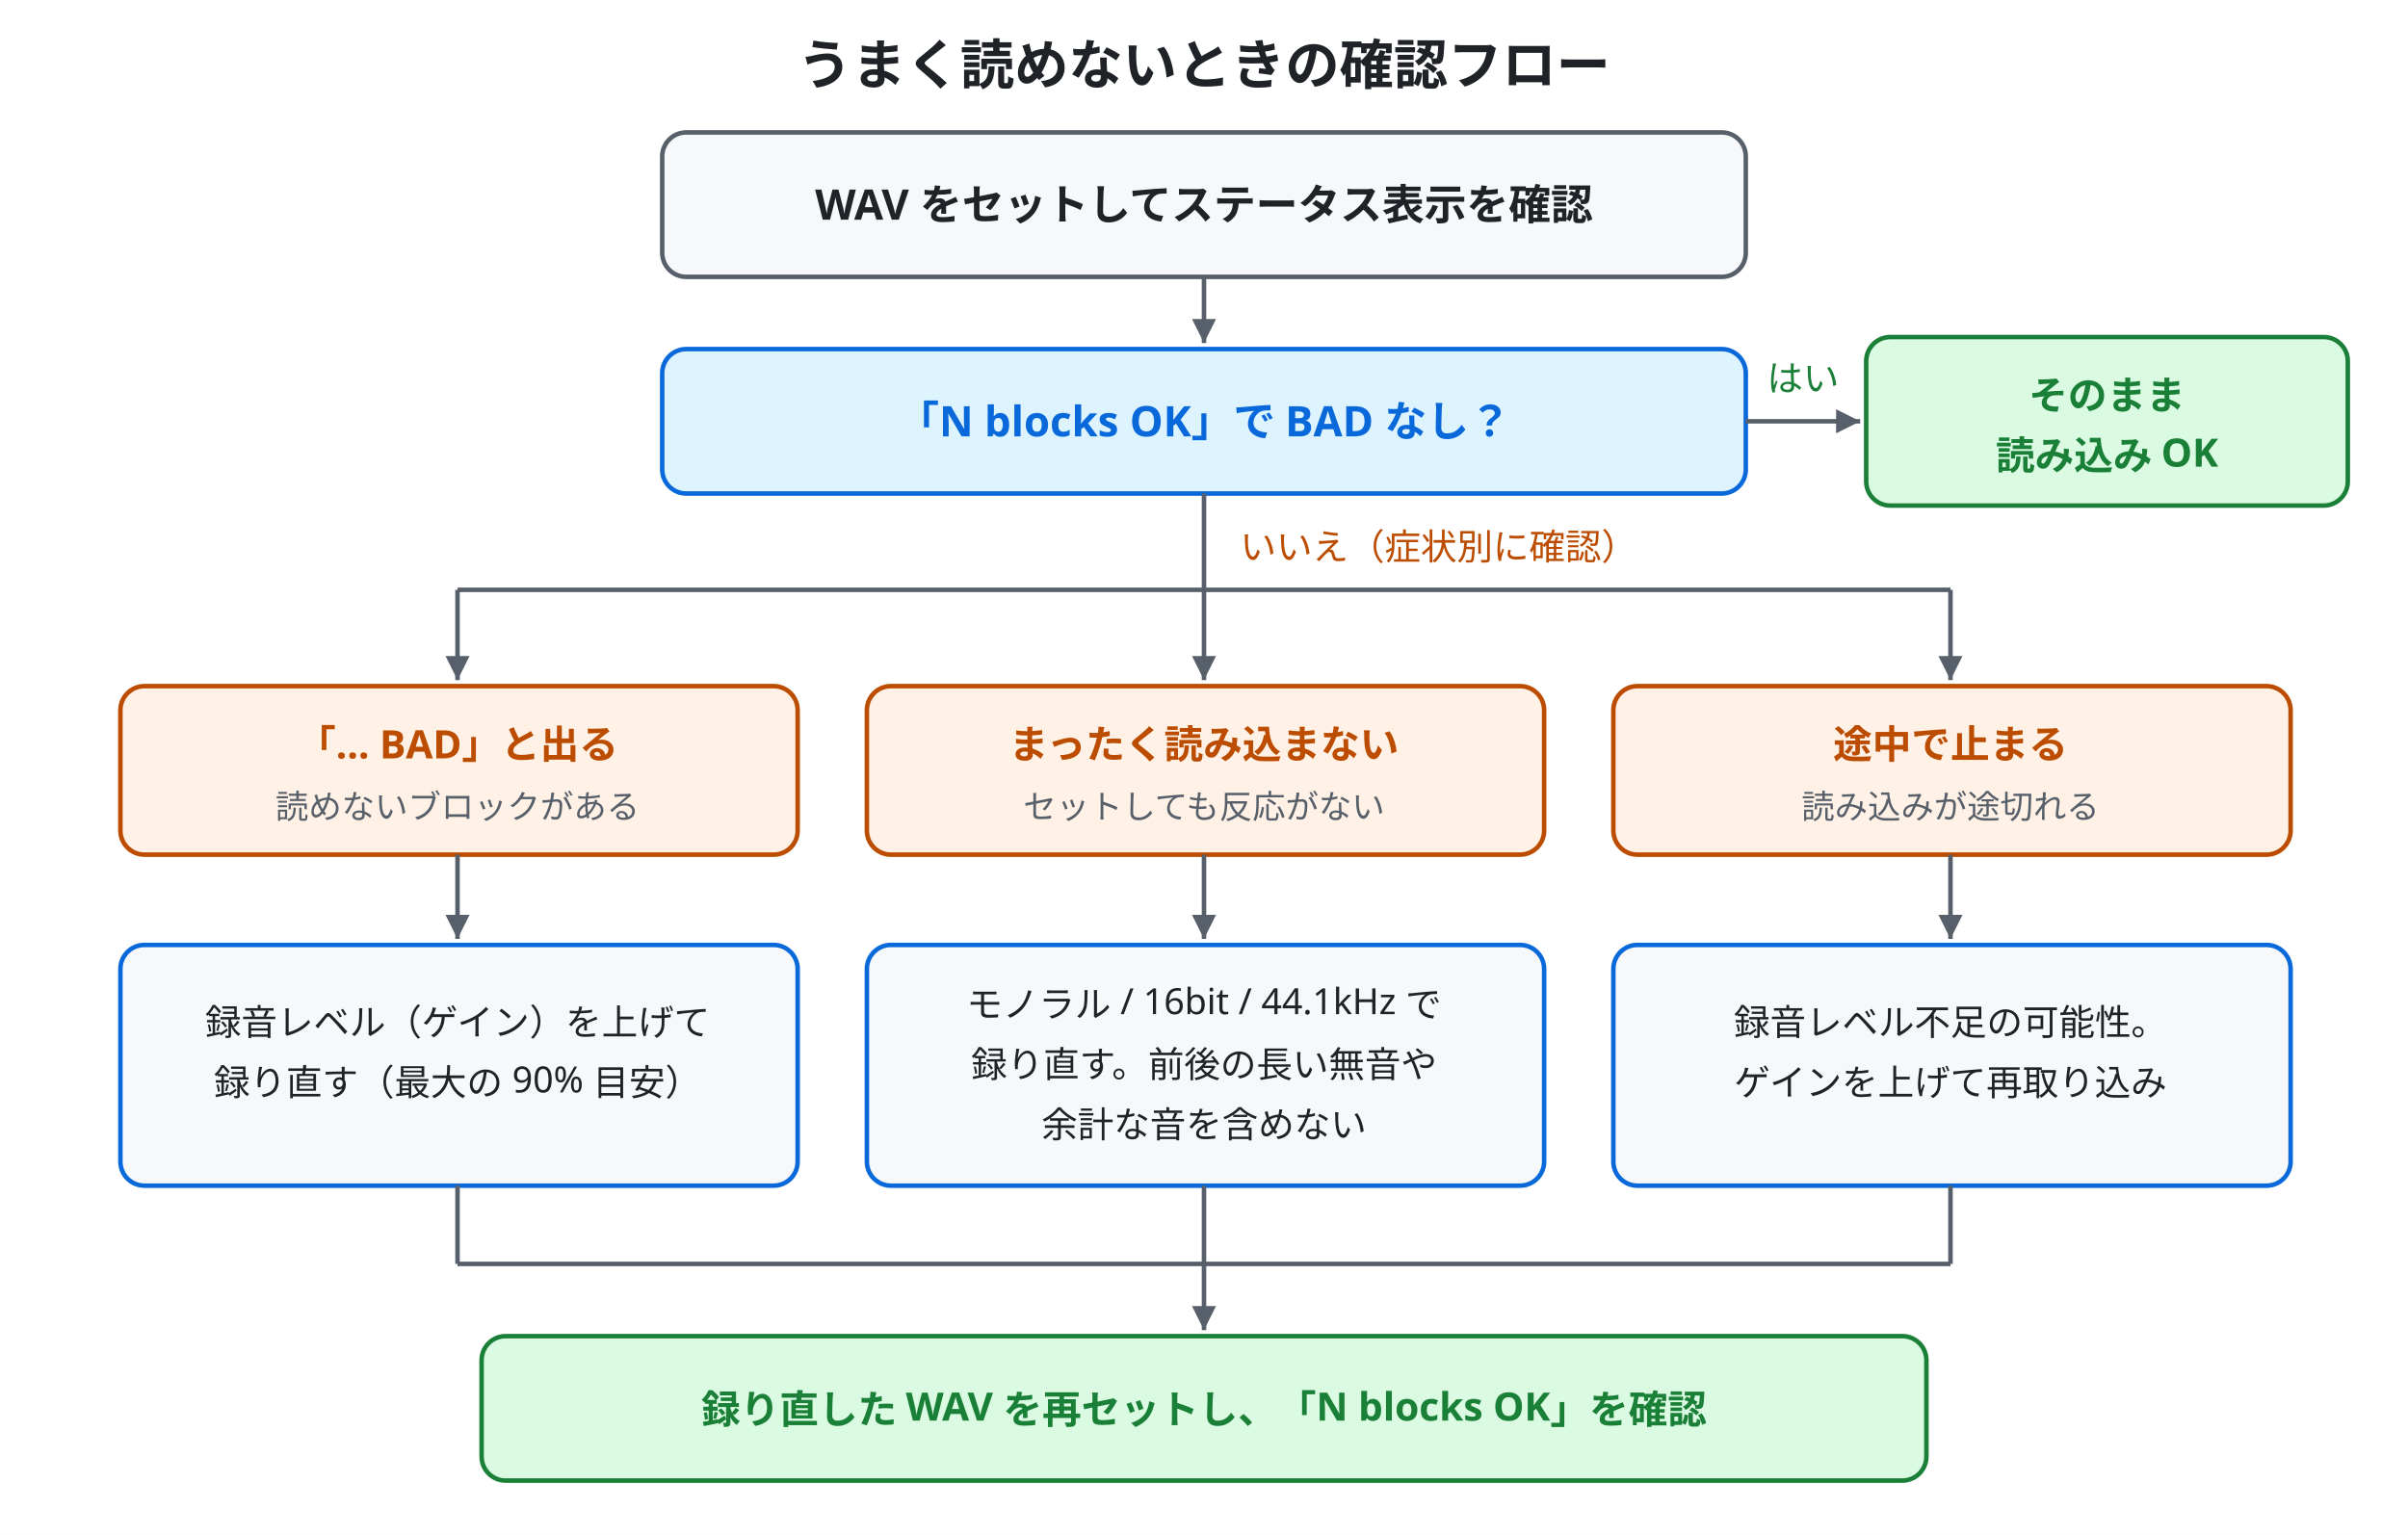
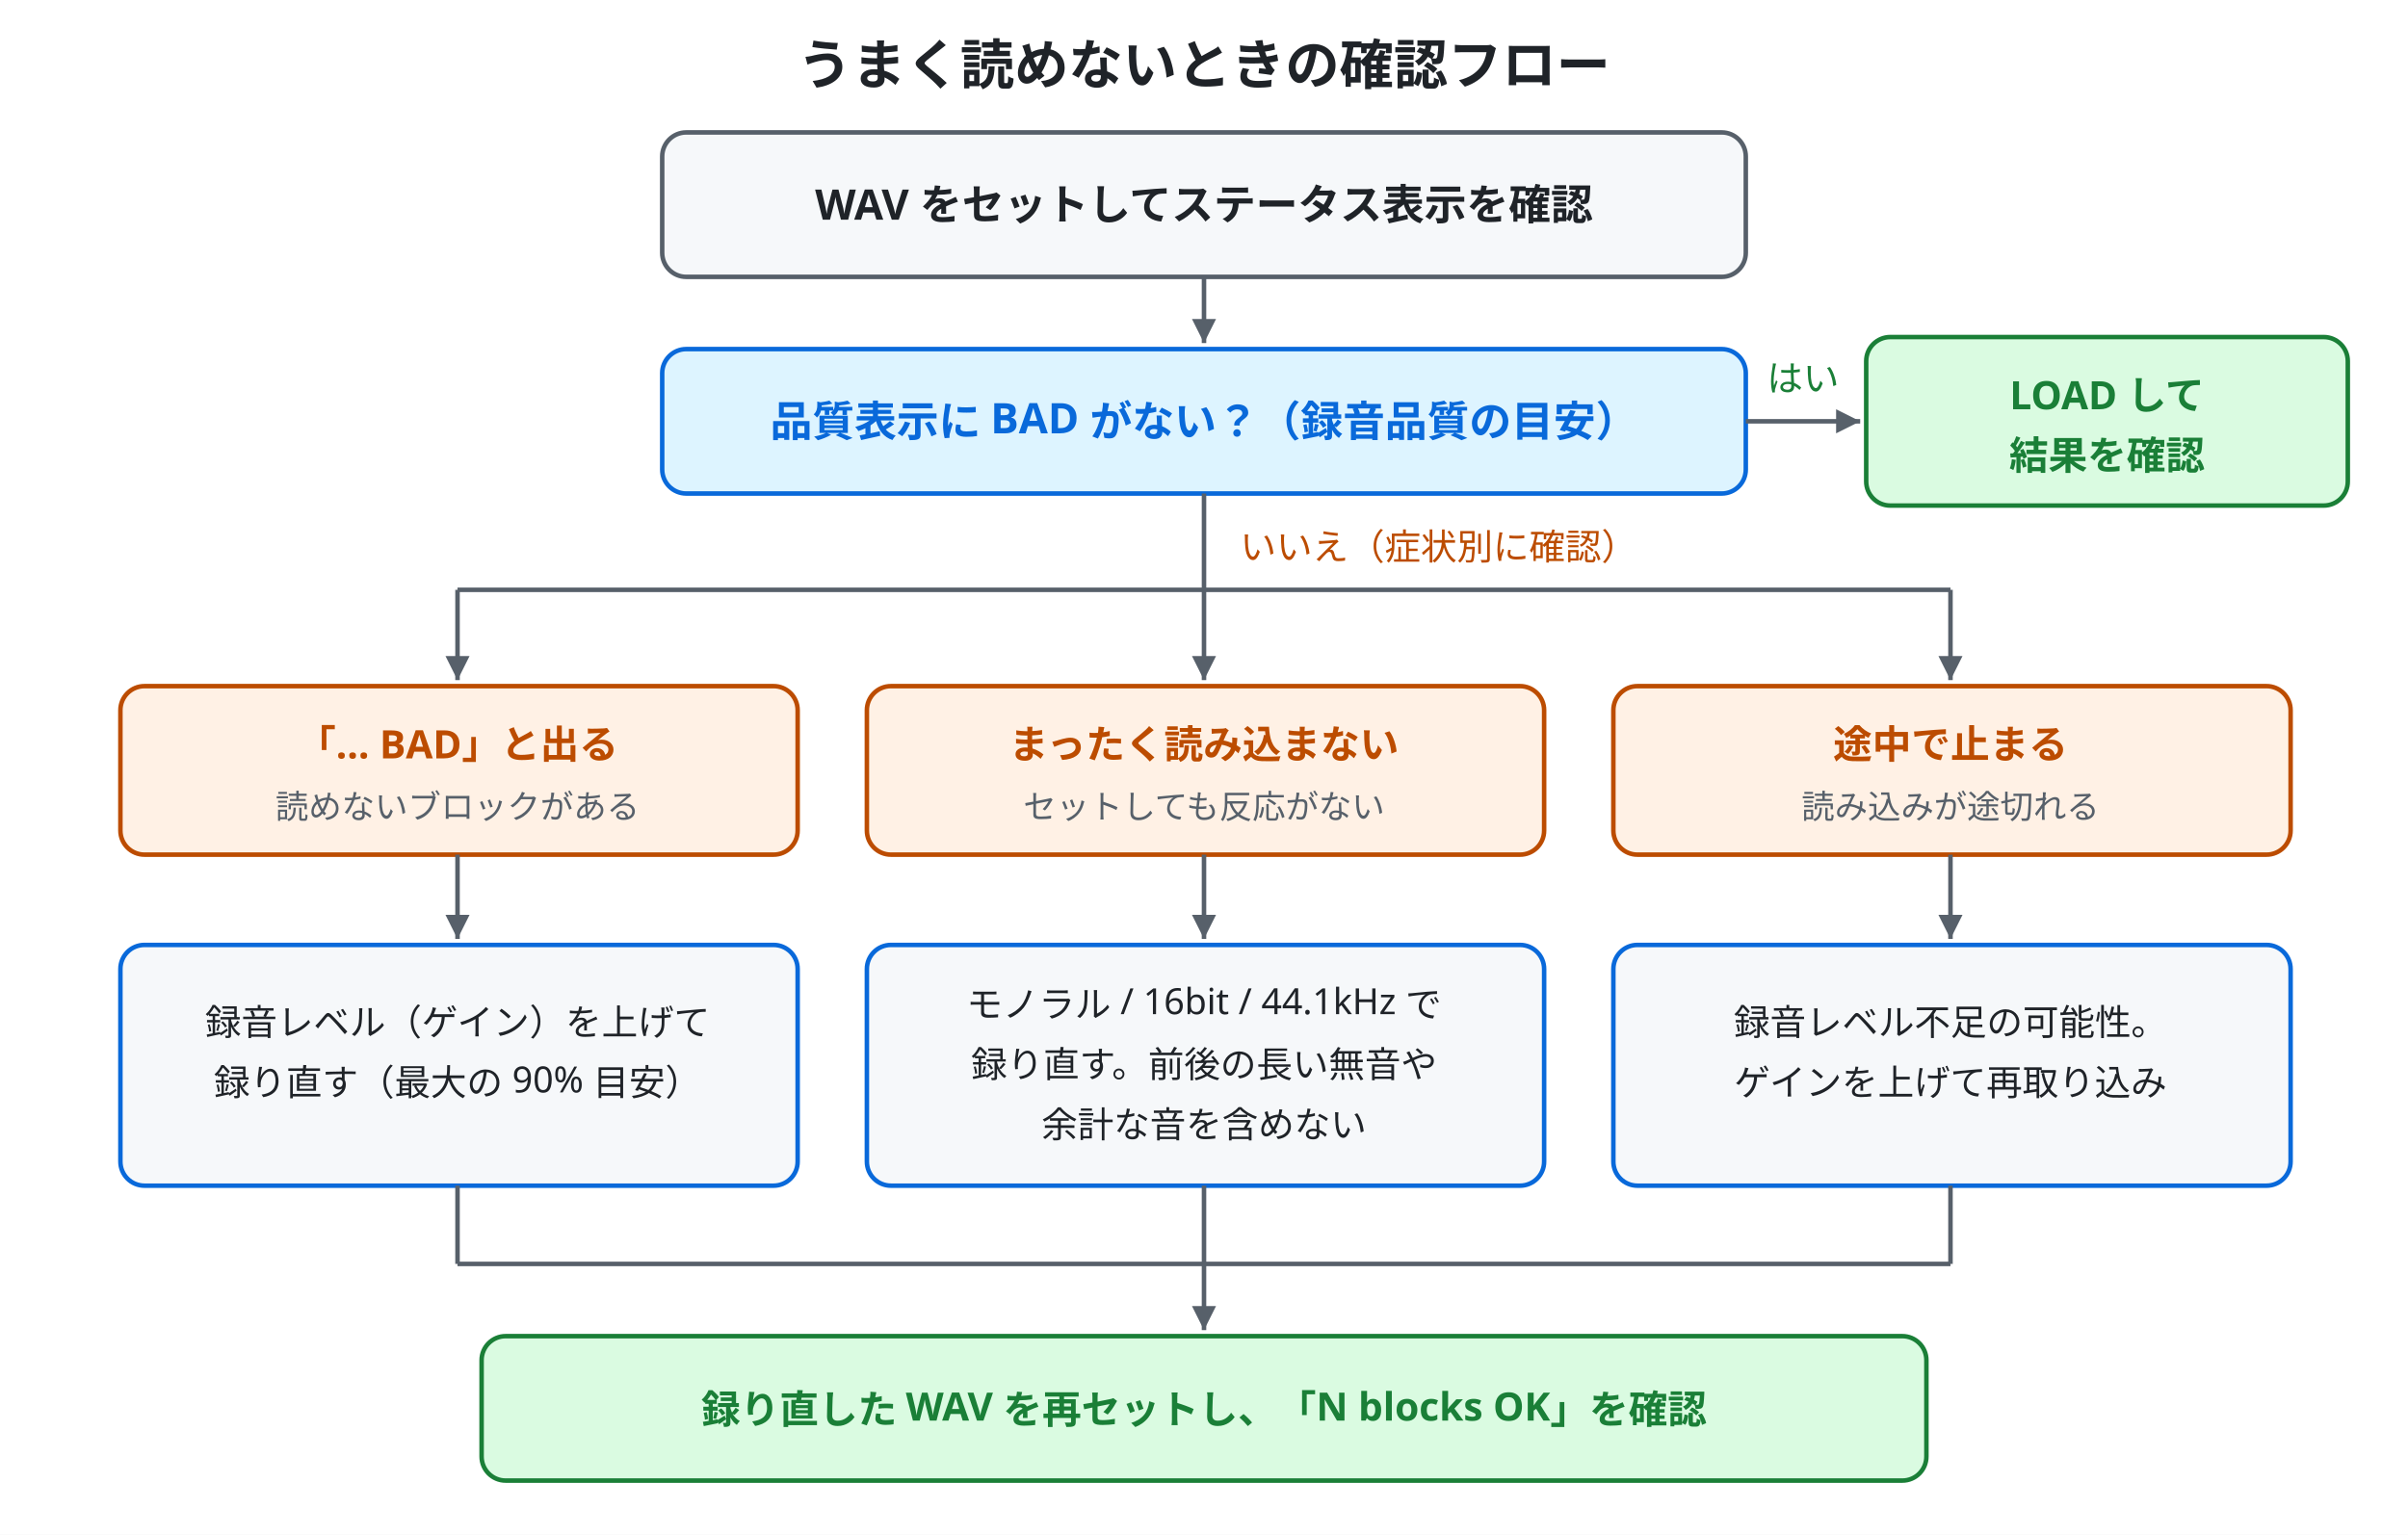
<svg xmlns="http://www.w3.org/2000/svg" viewBox="0 0 800 510" width="800" height="510">
  <defs>
    <marker id="ah" markerWidth="10" markerHeight="10" refX="8" refY="4" orient="auto" markerUnits="userSpaceOnUse">
      <path d="M0,0 L8,4 L0,8 z" fill="#57606a" />
    </marker>
  </defs>
  <rect x="0" y="0" width="800" height="510" fill="#ffffff" />
  <text x="400" y="28" font-family="sans-serif" font-size="18" font-weight="bold" fill="#1f2328" text-anchor="middle">うまく読めないときの確認フロー</text>
  <rect x="220" y="44" width="360" height="48" rx="8" fill="#f6f8fa" stroke="#57606a" stroke-width="1.5" />
  <text x="400" y="73" font-family="sans-serif" font-size="14" font-weight="bold" fill="#1f2328" text-anchor="middle">WAV をセットしてステータス表示を確認</text>
  <line x1="400" y1="92" x2="400" y2="114" stroke="#57606a" stroke-width="1.5" marker-end="url(#ah)" />
  <rect x="220" y="116" width="360" height="48" rx="8" fill="#ddf4ff" stroke="#0969da" stroke-width="1.5" />
-   <text x="400" y="145" font-family="sans-serif" font-size="14" font-weight="bold" fill="#0969da" text-anchor="middle">「N blocks OK」で BAD なし？</text>
+   <text x="400" y="145" font-family="sans-serif" font-size="14" font-weight="bold" fill="#0969da" text-anchor="middle">品質表示に BAD がない？（録音品質の目安）</text>
  <line x1="580" y1="140" x2="618" y2="140" stroke="#57606a" stroke-width="1.5" marker-end="url(#ah)" />
  <text x="599" y="130" font-family="sans-serif" font-size="12" fill="#1a7f37" text-anchor="middle">はい</text>
  <rect x="620" y="112" width="160" height="56" rx="8" fill="#dafbe1" stroke="#1a7f37" stroke-width="1.5" />
-   <text x="700" y="136" font-family="sans-serif" font-size="13" font-weight="bold" fill="#1a7f37" text-anchor="middle">そのまま</text>
-   <text x="700" y="156" font-family="sans-serif" font-size="13" font-weight="bold" fill="#1a7f37" text-anchor="middle">読み込み OK</text>
+   <text x="700" y="136" font-family="sans-serif" font-size="13" font-weight="bold" fill="#1a7f37" text-anchor="middle">LOAD して</text>
+   <text x="700" y="156" font-family="sans-serif" font-size="13" font-weight="bold" fill="#1a7f37" text-anchor="middle">結果を確認</text>
  <line x1="400" y1="164" x2="400" y2="196" stroke="#57606a" stroke-width="1.5" />
  <text x="412" y="186" font-family="sans-serif" font-size="12" fill="#bc4c00">いいえ（症状別に確認）</text>
  <line x1="152" y1="196" x2="648" y2="196" stroke="#57606a" stroke-width="1.5" />
  <line x1="152" y1="196" x2="152" y2="226" stroke="#57606a" stroke-width="1.5" marker-end="url(#ah)" />
  <line x1="400" y1="196" x2="400" y2="226" stroke="#57606a" stroke-width="1.5" marker-end="url(#ah)" />
  <line x1="648" y1="196" x2="648" y2="226" stroke="#57606a" stroke-width="1.5" marker-end="url(#ah)" />
  <rect x="40" y="228" width="225" height="56" rx="8" fill="#fff1e5" stroke="#bc4c00" stroke-width="1.5" />
  <text x="152" y="252" font-family="sans-serif" font-size="13" font-weight="bold" fill="#bc4c00" text-anchor="middle">「... BAD」と出る</text>
  <text x="152" y="272" font-family="sans-serif" font-size="11" fill="#57606a" text-anchor="middle">読めないブロックがある</text>
  <line x1="152" y1="284" x2="152" y2="312" stroke="#57606a" stroke-width="1.5" marker-end="url(#ah)" />
  <rect x="40" y="314" width="225" height="80" rx="8" fill="#f6f8fa" stroke="#0969da" stroke-width="1.5" />
  <text x="152" y="344" font-family="sans-serif" font-size="12" fill="#1f2328" text-anchor="middle">録音レベル（ゲイン）を上げて</text>
  <text x="152" y="364" font-family="sans-serif" font-size="12" fill="#1f2328" text-anchor="middle">録り直す（最大の 90% 目安）</text>
  <rect x="288" y="228" width="225" height="56" rx="8" fill="#fff1e5" stroke="#bc4c00" stroke-width="1.5" />
  <text x="400" y="252" font-family="sans-serif" font-size="13" font-weight="bold" fill="#bc4c00" text-anchor="middle">まったく読み込まない</text>
  <text x="400" y="272" font-family="sans-serif" font-size="11" fill="#57606a" text-anchor="middle">セットしても反応がない</text>
  <line x1="400" y1="284" x2="400" y2="312" stroke="#57606a" stroke-width="1.5" marker-end="url(#ah)" />
  <rect x="288" y="314" width="225" height="80" rx="8" fill="#f6f8fa" stroke="#0969da" stroke-width="1.5" />
  <text x="400" y="338" font-family="sans-serif" font-size="12" fill="#1f2328" text-anchor="middle">モノラル / 16bit / 44.1kHz で</text>
  <text x="400" y="358" font-family="sans-serif" font-size="12" fill="#1f2328" text-anchor="middle">録り直す。前後の長い無音や</text>
  <text x="400" y="378" font-family="sans-serif" font-size="12" fill="#1f2328" text-anchor="middle">余計な音を含めない</text>
  <rect x="536" y="228" width="225" height="56" rx="8" fill="#fff1e5" stroke="#bc4c00" stroke-width="1.5" />
  <text x="648" y="252" font-family="sans-serif" font-size="13" font-weight="bold" fill="#bc4c00" text-anchor="middle">途中で止まる</text>
  <text x="648" y="272" font-family="sans-serif" font-size="11" fill="#57606a" text-anchor="middle">読み込みが途切れる</text>
  <line x1="648" y1="284" x2="648" y2="312" stroke="#57606a" stroke-width="1.5" marker-end="url(#ah)" />
  <rect x="536" y="314" width="225" height="80" rx="8" fill="#f6f8fa" stroke="#0969da" stroke-width="1.5" />
  <text x="648" y="344" font-family="sans-serif" font-size="12" fill="#1f2328" text-anchor="middle">録音レベル不足の可能性。</text>
  <text x="648" y="364" font-family="sans-serif" font-size="12" fill="#1f2328" text-anchor="middle">ゲインを上げて再取り込み</text>
  <line x1="152" y1="394" x2="152" y2="420" stroke="#57606a" stroke-width="1.5" />
  <line x1="400" y1="394" x2="400" y2="420" stroke="#57606a" stroke-width="1.5" />
  <line x1="648" y1="394" x2="648" y2="420" stroke="#57606a" stroke-width="1.5" />
  <line x1="152" y1="420" x2="648" y2="420" stroke="#57606a" stroke-width="1.5" />
  <line x1="400" y1="420" x2="400" y2="442" stroke="#57606a" stroke-width="1.5" marker-end="url(#ah)" />
  <rect x="160" y="444" width="480" height="48" rx="8" fill="#dafbe1" stroke="#1a7f37" stroke-width="1.5" />
  <text x="400" y="473" font-family="sans-serif" font-size="13" font-weight="bold" fill="#1a7f37" text-anchor="middle">録り直した WAV を再セットし、「N blocks OK」を確認</text>
</svg>
